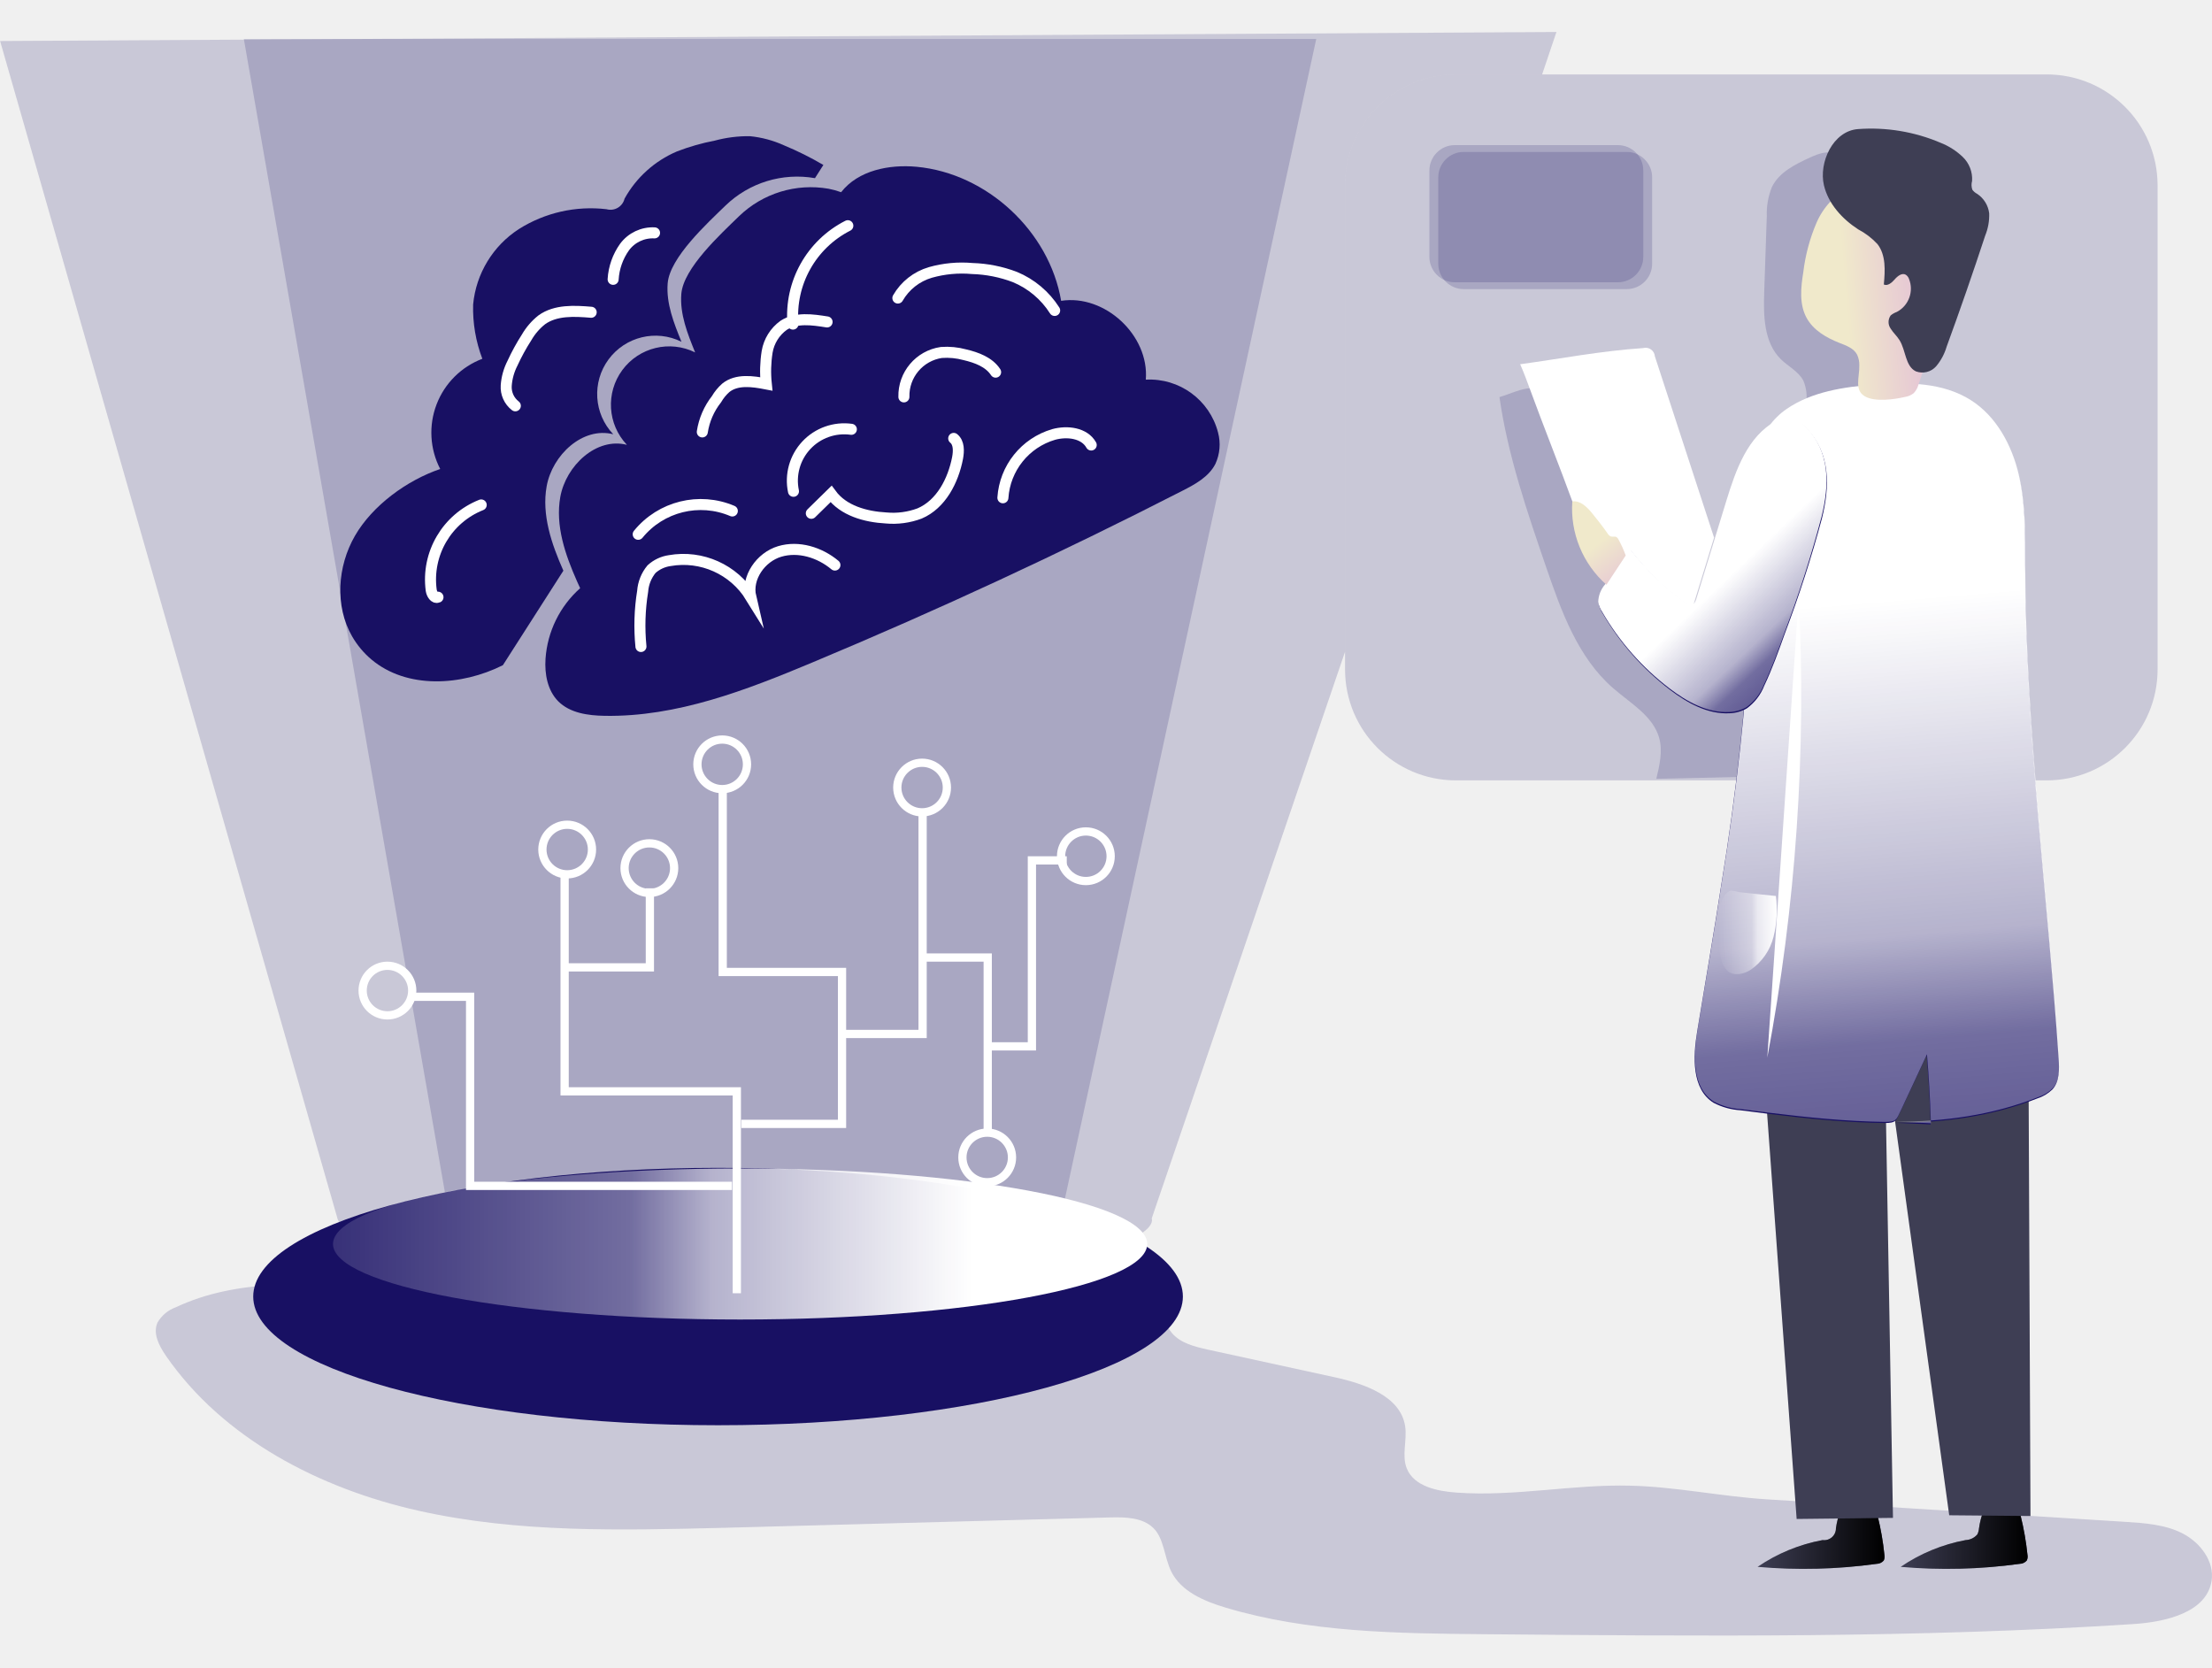
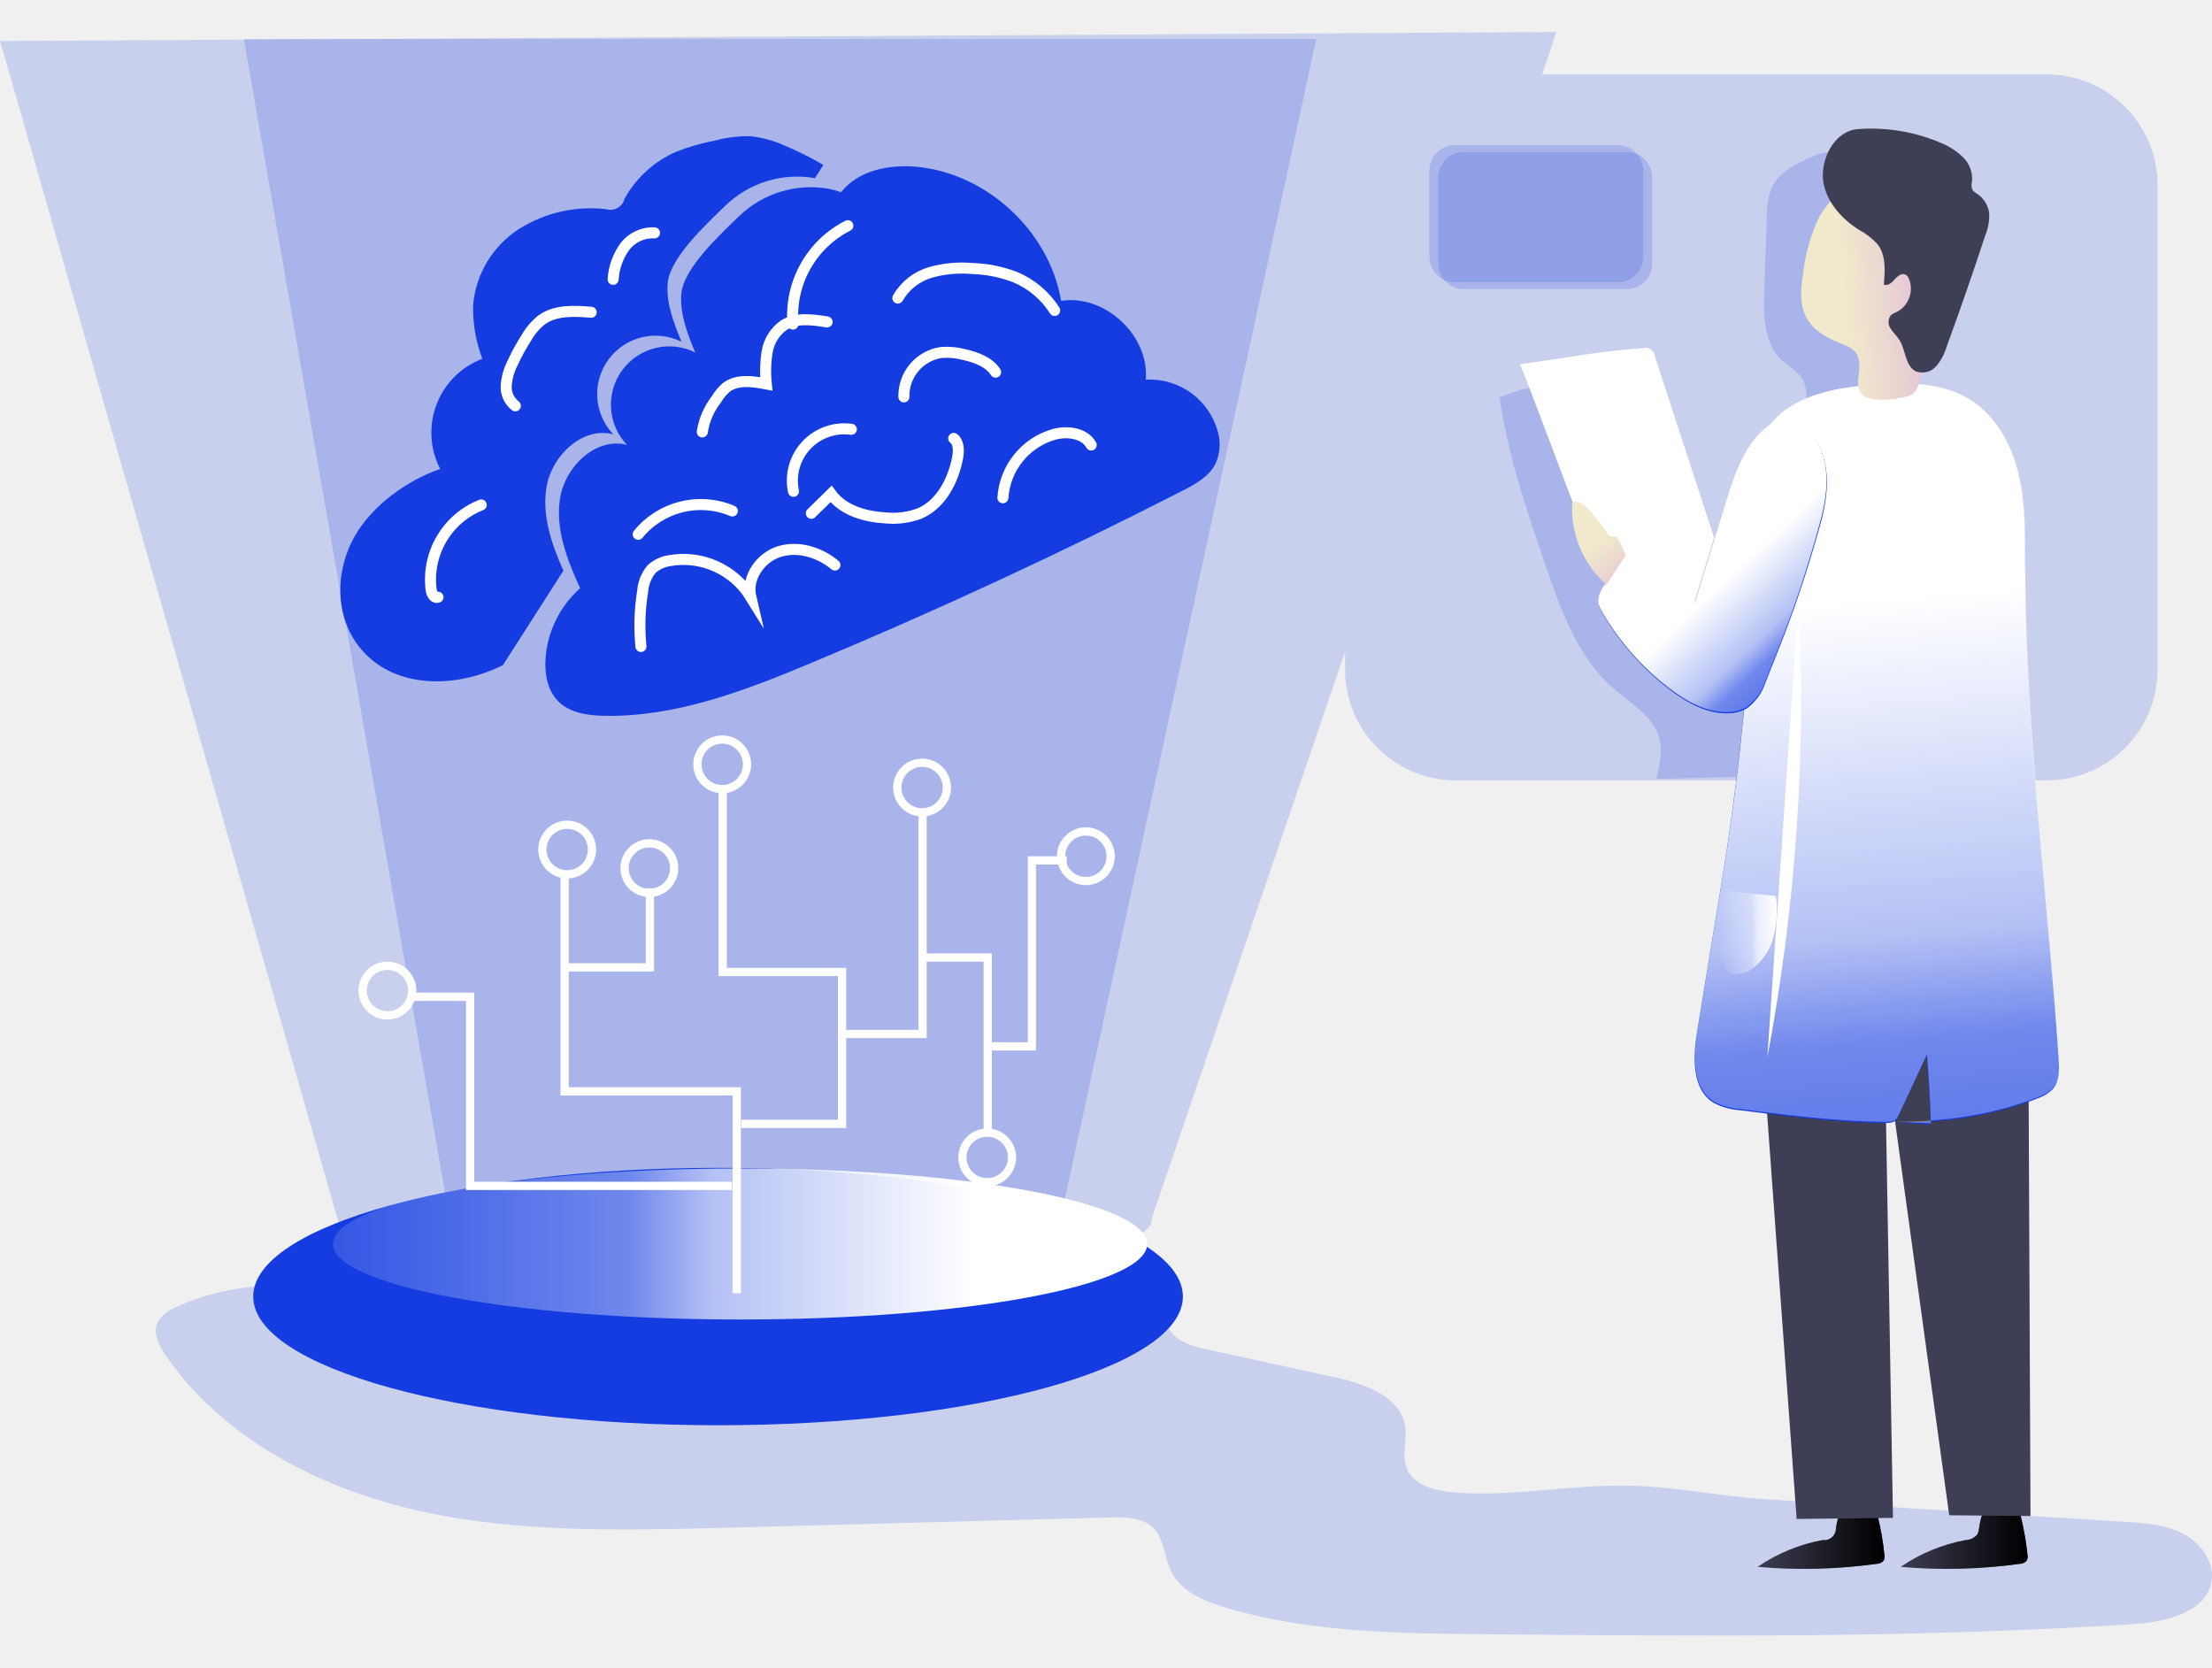
- <svg xmlns="http://www.w3.org/2000/svg" xmlns:xlink="http://www.w3.org/1999/xlink" id="Layer_1" data-name="Layer 1" viewBox="0 0 388.98 281.92" width="406" height="306" class="illustration styles_illustrationTablet__1DWOa">
+ <svg xmlns="http://www.w3.org/2000/svg" xmlns:xlink="http://www.w3.org/1999/xlink" viewBox="0 0 388.98 281.92" width="406" height="306">
+   <style>.B{fill:#143ce0}.C{opacity:.18}.D{stroke-miterlimit:10}.E{fill:#3e3e54}.F{stroke-linecap:round}.G{stroke-width:1.94}</style>
  <defs>
-     <linearGradient id="linear-gradient" x1="313.05" y1="330.35" x2="335.38" y2="330.35" gradientUnits="userSpaceOnUse">
+     <linearGradient id="A" x1="309.07" y1="264.81" x2="331.4" y2="264.81" gradientUnits="userSpaceOnUse">
      <stop offset="0" stop-opacity="0" />
-       <stop offset="0.99" />
+       <stop offset=".99" />
    </linearGradient>
-     <linearGradient id="linear-gradient-2" x1="338.21" y1="330.35" x2="360.54" y2="330.35" xlink:href="#linear-gradient" />
-     <linearGradient id="linear-gradient-3" x1="343.75" y1="349.97" x2="328.22" y2="166.02" gradientUnits="userSpaceOnUse">
-       <stop offset="0.02" stop-color="#fff" stop-opacity="0" />
-       <stop offset="0.58" stop-color="#fff" stop-opacity="0.39" />
-       <stop offset="0.68" stop-color="#fff" stop-opacity="0.68" />
+     <linearGradient id="B" x1="334.23" x2="356.56" xlink:href="#A" />
+     <linearGradient id="C" x1="343.75" y1="349.97" x2="328.22" y2="166.02" gradientUnits="userSpaceOnUse">
+       <stop offset=".02" stop-color="#fff" stop-opacity="0" />
+       <stop offset=".58" stop-color="#fff" stop-opacity=".39" />
+       <stop offset=".68" stop-color="#fff" stop-opacity=".68" />
      <stop offset="1" stop-color="#fff" />
    </linearGradient>
-     <linearGradient id="linear-gradient-4" x1="335.34" y1="185.59" x2="310.27" y2="159.16" xlink:href="#linear-gradient-3" />
-     <linearGradient id="linear-gradient-5" x1="341.42" y1="110.43" x2="328.47" y2="111.52" gradientUnits="userSpaceOnUse">
+     <linearGradient id="D" x1="335.34" y1="185.59" x2="310.27" y2="159.16" xlink:href="#C" />
+     <linearGradient id="E" x1="341.42" y1="110.43" x2="328.47" y2="111.52" gradientUnits="userSpaceOnUse">
      <stop offset="0" stop-color="#e5c5d5" />
-       <stop offset="0.42" stop-color="#ead4d1" />
+       <stop offset=".42" stop-color="#ead4d1" />
      <stop offset="1" stop-color="#f0e9cb" />
    </linearGradient>
-     <linearGradient id="linear-gradient-6" x1="305.92" y1="223.85" x2="316.41" y2="223.85" xlink:href="#linear-gradient-3" />
-     <linearGradient id="linear-gradient-7" x1="290.46" y1="162.65" x2="284.87" y2="155.57" xlink:href="#linear-gradient-5" />
-     <linearGradient id="linear-gradient-8" x1="27.8" y1="213.11" x2="170.97" y2="213.11" xlink:href="#linear-gradient-3" />
+     <linearGradient id="F" x1="305.92" y1="223.85" x2="316.41" y2="223.85" xlink:href="#C" />
+     <linearGradient id="G" x1="290.46" y1="162.65" x2="284.87" y2="155.57" xlink:href="#E" />
+     <linearGradient id="H" x1="27.8" y1="213.11" x2="170.97" y2="213.11" xlink:href="#C" />
+     <path id="I" d="M331.37 267.76a1.67 1.67 0 0 1-.11 1 1.69 1.69 0 0 1-1.27.59 93.24 93.24 0 0 1-20.92.53 30 30 0 0 1 11.44-4.71 2.07 2.07 0 0 0 2.34-2.09 14.82 14.82 0 0 1 .79-3.08 1.14 1.14 0 0 1 .4-.6 1.24 1.24 0 0 1 .66-.09l3.62.19c1.44.09 1.5 0 1.86 1.43a48.46 48.46 0 0 1 1.19 6.83z" />
+     <path id="J" d="M356.53 267.76a1.6 1.6 0 0 1-.12 1 1.69 1.69 0 0 1-1.27.59 93.15 93.15 0 0 1-20.91.53 30 30 0 0 1 11.44-4.71 2.82 2.82 0 0 0 2.05-1 3 3 0 0 0 .29-1.08 14.22 14.22 0 0 1 .79-3.08 1.09 1.09 0 0 1 .4-.6 1.19 1.19 0 0 1 .65-.09l3.62.19c1.45.09 1.5 0 1.87 1.43a50 50 0 0 1 1.19 6.82z" />
  </defs>
-   <path d="M277.68,65.54,275.16,73H260a19.49,19.49,0,0,0-19.49,19.5V174.5l-34,99.65c1.29,4.55-26.25,13.66-73,13.16-68.12-.71-70.19-13.16-70.19-13.16L4,67.13Z" transform="translate(-3.98 -65.54)" fill="#181063" opacity="0.18" style="isolation: isolate;" />
-   <path d="M189.52,278.65,235.44,66.77H46.86L83.92,279.33s-19.31,11.76,48.81,12.48C179.46,292.3,190.82,283.2,189.52,278.65Z" transform="translate(-3.98 -65.54)" fill="#181063" opacity="0.18" style="isolation: isolate;" />
-   <path d="M260.21,322.37c-3.46-.24-7.57-1.07-8.85-4.26-.93-2.32.1-5-.29-7.44-.81-5.24-7.11-7.43-12.35-8.58l-22.3-4.86c-2.31-.51-4.79-1.11-6.33-2.89-1.09-1.27-1.53-3-2.37-4.42-3.49-6.05-12.13-6.12-19.15-5.51A830.58,830.58,0,0,1,70,286.21c-11.88-.67-24.37-1.49-35.11,3.57a6.1,6.1,0,0,0-3.21,2.68c-.86,1.91.27,4.09,1.46,5.82,10.06,14.58,27.05,23.38,44.48,27.28s35.52,3.44,53.39,3l68.17-1.83c2.7-.08,5.73,0,7.63,1.87s1.9,5.17,3.15,7.67c1.74,3.49,5.77,5.19,9.55,6.32,14.59,4.36,30.09,4.53,45.34,4.67,38.14.35,76.33.69,114.4-1.79,5.66-.37,12.79-2.07,13.64-7.61.52-3.41-2-6.71-5.07-8.3s-6.71-1.84-10.2-2.06l-62.93-3.95c-8-.5-16.08-2.22-23.94-2.4C280.57,320.87,270.55,323.09,260.21,322.37Z" transform="translate(-3.98 -65.54)" fill="#181063" opacity="0.18" style="isolation: isolate;" />
-   <path d="M335.35,333.3a1.67,1.67,0,0,1-.11,1,1.69,1.69,0,0,1-1.27.59,93.24,93.24,0,0,1-20.92.53,30,30,0,0,1,11.44-4.71,2.07,2.07,0,0,0,2.34-2.09,14.82,14.82,0,0,1,.79-3.08,1.14,1.14,0,0,1,.4-.6,1.24,1.24,0,0,1,.66-.09l3.62.19c1.44.09,1.5,0,1.86,1.43A48.46,48.46,0,0,1,335.35,333.3Z" transform="translate(-3.98 -65.54)" fill="#3e3e54" />
-   <path d="M360.51,333.3a1.6,1.6,0,0,1-.12,1,1.69,1.69,0,0,1-1.27.59,93.15,93.15,0,0,1-20.91.53,30,30,0,0,1,11.44-4.71,2.82,2.82,0,0,0,2.05-1,3,3,0,0,0,.29-1.08,14.22,14.22,0,0,1,.79-3.08,1.09,1.09,0,0,1,.4-.6,1.19,1.19,0,0,1,.65-.09l3.62.19c1.45.09,1.5,0,1.87,1.43A50,50,0,0,1,360.51,333.3Z" transform="translate(-3.98 -65.54)" fill="#3e3e54" />
-   <path d="M335.35,333.3a1.67,1.67,0,0,1-.11,1,1.69,1.69,0,0,1-1.27.59,93.24,93.24,0,0,1-20.92.53,30,30,0,0,1,11.44-4.71,2.07,2.07,0,0,0,2.34-2.09,14.82,14.82,0,0,1,.79-3.08,1.14,1.14,0,0,1,.4-.6,1.24,1.24,0,0,1,.66-.09l3.62.19c1.44.09,1.5,0,1.86,1.43A48.46,48.46,0,0,1,335.35,333.3Z" transform="translate(-3.98 -65.54)" fill="url(#linear-gradient)" />
-   <path d="M360.51,333.3a1.6,1.6,0,0,1-.12,1,1.69,1.69,0,0,1-1.27.59,93.15,93.15,0,0,1-20.91.53,30,30,0,0,1,11.44-4.71,2.82,2.82,0,0,0,2.05-1,3,3,0,0,0,.29-1.08,14.22,14.22,0,0,1,.79-3.08,1.09,1.09,0,0,1,.4-.6,1.19,1.19,0,0,1,.65-.09l3.62.19c1.45.09,1.5,0,1.87,1.43A50,50,0,0,1,360.51,333.3Z" transform="translate(-3.98 -65.54)" fill="url(#linear-gradient-2)" />
-   <path d="M311.46,210.93,319.92,327l16.94-.19-1.46-83,11.35,82.54,14.29.13-.54-124S344.75,173.29,311.46,210.93Z" transform="translate(-3.98 -65.54)" fill="#3e3e54" />
-   <path d="M383.39,92.45v85.19a19.5,19.5,0,0,1-19.5,19.49H260a19.49,19.49,0,0,1-19.49-19.49V92.45A19.49,19.49,0,0,1,260,73H363.89A19.51,19.51,0,0,1,383.39,92.45Z" transform="translate(-3.98 -65.54)" fill="#181063" opacity="0.18" style="isolation: isolate;" />
-   <path d="M267.66,129.74c1.47,10.24,4.85,20.11,8.21,29.9,2.67,7.76,5.58,15.9,11.78,21.28,3.05,2.66,7,4.85,8.1,8.75.64,2.34.06,4.83-.51,7.19l20.79-.47a3.69,3.69,0,0,0,1.89-.37,3.4,3.4,0,0,0,1.26-1.92c1.61-4.59,1.51-9.57,1.76-14.43.6-12,3.71-24.36,11.84-33.16a12,12,0,0,0,2.69-3.6,10.3,10.3,0,0,0,.38-4.25q-.94-19.77-.42-39.56a6,6,0,0,0-.24-2.31,5.79,5.79,0,0,0-1.08-1.57l-6-7a4.76,4.76,0,0,0-1.23-1.14c-1.37-.8-3.11-.15-4.56.51-2.65,1.21-5.5,2.61-6.76,5.23a12.56,12.56,0,0,0-.89,5.1l-.45,13.22c-.15,4.22-.09,8.95,2.9,11.92,1.33,1.3,3.15,2.17,4,3.82a7.42,7.42,0,0,1,.43,4.18,33.53,33.53,0,0,1-1.67,7.34,66.36,66.36,0,0,1-3.1,7.14l-12,25c-.29.58-.75,1.27-1.39,1.15a1.5,1.5,0,0,1-.87-.74c-8.16-12-12.61-26.41-21.84-37.63-1.44-1.75-3.45-4.16-5.71-4.89C272.46,127.59,270.2,129,267.66,129.74Z" transform="translate(-3.98 -65.54)" fill="#181063" opacity="0.18" style="isolation: isolate;" />
-   <path d="M280.48,148.08c-2.16-5.93-5.27-13.73-7.43-19.66-.55-1.5-1.1-3-1.75-4.46,7.31-1,14.25-2.35,21.61-2.84a1.64,1.64,0,0,1,2.08,1.45l10.41,31.88-5.9,19.24Z" transform="translate(-3.98 -65.54)" fill="#fff" />
-   <path d="M337.31,257.34c8.56,0,17-1.15,24.95-4.29a6.76,6.76,0,0,0,2.64-1.58c1.27-1.41,1.22-3.54,1.09-5.43-1.95-28.85-5.85-57.6-5.94-86.51,0-5.34.09-10.74-1.12-15.94s-3.93-10.27-8.44-13.13c-4.91-3.12-11.12-3.17-16.92-2.74-5.39.41-11,1.24-15.45,4.29-10.2,7-5.81,25.47-6.27,36a430.21,430.21,0,0,1-5.1,46.95c-1.36,8.76-2.85,17.5-4.31,26.24-.76,4.53-1,10.2,2.87,12.62a11.75,11.75,0,0,0,4.76,1.32c6.72.87,13.46,1.71,20.23,2.07,1.69.09,3.38.15,5.07.17,2.08,0,2-.37,2.9-2.22q2.26-4.83,4.51-9.67.51,6,.7,12.13" transform="translate(-3.98 -65.54)" fill="#181063" />
-   <path d="M337.32,257.15c8.57,0,17-1.15,25-4.3a6.72,6.72,0,0,0,2.63-1.58c1.27-1.41,1.23-3.53,1.1-5.43-1.95-28.85-5.85-57.6-5.94-86.51,0-5.34.09-10.74-1.12-15.93s-3.94-10.28-8.44-13.13c-4.91-3.12-11.12-3.18-16.93-2.74-5.39.41-11,1.24-15.44,4.28-10.2,6.95-5.81,25.47-6.27,36a430.23,430.23,0,0,1-5.11,46.95c-1.35,8.76-2.84,17.5-4.31,26.25-.75,4.53-1,10.19,2.88,12.61a11.59,11.59,0,0,0,4.75,1.32c6.73.87,13.46,1.71,20.24,2.07,1.69.09,3.38.15,5.07.17,2.08,0,2-.36,2.9-2.21q2.25-4.85,4.51-9.68.51,6.06.69,12.13" transform="translate(-3.98 -65.54)" fill="url(#linear-gradient-3)" />
-   <path d="M317.85,171.29c-1.11,3.11-2.22,6.22-3.63,9.2a8.92,8.92,0,0,1-3.09,4,6.45,6.45,0,0,1-3,.84c-3.84.21-7.45-1.81-10.5-4.14a46,46,0,0,1-11.82-13.42,4.4,4.4,0,0,1-.7-1.76,4.84,4.84,0,0,1,1.21-3.12l4.36-6.26a48.13,48.13,0,0,0,9.77,9.46,1.38,1.38,0,0,0,1.15.37c.42-.13.61-.61.74-1l5.28-17.23c1.67-5.41,3.75-11.36,8.73-14.06a4.6,4.6,0,0,1,2-.63,4.69,4.69,0,0,1,3.27,1.68c4.32,4.42,4.12,10.28,2.76,15.8A212.63,212.63,0,0,1,317.85,171.29Z" transform="translate(-3.98 -65.54)" fill="#181063" />
-   <path d="M317.82,171.06c-1.11,3.11-2.22,6.22-3.63,9.2a8.92,8.92,0,0,1-3.09,4,6.59,6.59,0,0,1-3.05.85c-3.83.2-7.44-1.82-10.49-4.15a45.89,45.89,0,0,1-11.82-13.42,4.59,4.59,0,0,1-.71-1.75,4.85,4.85,0,0,1,1.22-3.13l4.36-6.25a47.58,47.58,0,0,0,9.77,9.45,1.34,1.34,0,0,0,1.14.37c.43-.13.62-.61.75-1L307.55,148c1.66-5.42,3.74-11.37,8.73-14.06a4.35,4.35,0,0,1,2-.63,4.64,4.64,0,0,1,3.27,1.67c4.32,4.42,4.12,10.28,2.75,15.8A211.67,211.67,0,0,1,317.82,171.06Z" transform="translate(-3.98 -65.54)" fill="url(#linear-gradient-4)" />
-   <path d="M330.94,124.16a4.19,4.19,0,0,0-.39-1.89c-.59-1.13-1.92-1.6-3.1-2.06-2.32-.91-4.63-2.25-5.8-4.44-1.29-2.39-1-5.3-.56-8a31.63,31.63,0,0,1,2.33-8.7,12.79,12.79,0,0,1,6.1-6.41c3.38-1.5,7.37-.94,10.77.49a9.61,9.61,0,0,1,3.46,2.22c2,2.17,2.17,5.4,2.07,8.34a79.62,79.62,0,0,1-4.47,23.81,3.5,3.5,0,0,1-.83,1.51,3.14,3.14,0,0,1-1.51.67c-1.87.44-5.33.94-7.1-.1C330,128.49,331,126.17,330.94,124.16Z" transform="translate(-3.98 -65.54)" fill="url(#linear-gradient-5)" />
-   <path d="M324.72,92.5c.77,3.25,3.21,5.91,6,7.73a12.69,12.69,0,0,1,3.41,2.6c1.51,1.94,1.35,4.66,1.12,7.11.69.31,1.42-.33,1.92-.91s1.28-1.19,1.94-.81a1.44,1.44,0,0,1,.55.69,4.62,4.62,0,0,1-2.12,5.85,3.69,3.69,0,0,0-1.08.61,2,2,0,0,0,0,2.34c.44.72,1.1,1.28,1.54,2,1.14,1.8,1,4.58,2.88,5.5a3.24,3.24,0,0,0,3.57-.89,9.49,9.49,0,0,0,1.84-3.43q3.56-9.73,6.79-19.56a9.47,9.47,0,0,0,.7-3.91A4.82,4.82,0,0,0,351.67,94a2.39,2.39,0,0,1-.85-.72,2.52,2.52,0,0,1-.05-1.54,5.37,5.37,0,0,0-1.64-4.23A12,12,0,0,0,345.18,85a31.15,31.15,0,0,0-14.46-2.39C326.28,82.94,323.78,88.52,324.72,92.5Z" transform="translate(-3.98 -65.54)" fill="#3e3e54" />
-   <path d="M320.29,164.88a343.34,343.34,0,0,1-5.53,81" transform="translate(-3.98 -65.54)" fill="#fff" />
-   <path d="M316.27,217.46a19.59,19.59,0,0,1-.41,7.16,10,10,0,0,1-4,5.8c-1.18.76-2.83,1.16-4,.31a4.34,4.34,0,0,1-1.31-2.56,20.88,20.88,0,0,1-.65-5.83c.09-1.49.68-5.43,2.48-5.83a6.58,6.58,0,0,1,1.42.27c.71.09,1.43.15,2.14.23Z" transform="translate(-3.98 -65.54)" fill="url(#linear-gradient-6)" />
-   <path d="M286.47,162.73a17.88,17.88,0,0,1-6-14.65c1.37-.19,2.54.93,3.42,2s1.9,2.37,2.77,3.61a1.23,1.23,0,0,0,.58.55c.33.11.73-.06,1,.11a1,1,0,0,1,.36.44,19.5,19.5,0,0,1,1.26,2.8" transform="translate(-3.98 -65.54)" fill="url(#linear-gradient-7)" />
-   <path d="M217.7,141.5c-1.16,2.26-3.54,3.56-5.8,4.71q-31.89,16.33-65,30.16c-11.7,4.9-23.9,9.63-36.59,9.41-2.93-.05-6.1-.48-8.17-2.56-1.88-1.91-2.41-4.79-2.23-7.47A18.27,18.27,0,0,1,106,163.34l-.55-1.21c-2.09-4.72-3.84-9.8-2.94-14.85,1-5.48,6.32-10.52,11.71-9.15a10.26,10.26,0,0,1,12-16.25c-1.34-3.29-2.71-6.74-2.43-10.28.35-4.53,6.94-10.54,10.16-13.68a18.16,18.16,0,0,1,15.73-4.82,14.19,14.19,0,0,1,2.21.61c3-3.84,8.43-4.92,13.29-4.47,12.36,1.16,23.32,11.33,25.4,23.57,7.7-1.19,15.52,6.08,14.89,13.86a12.42,12.42,0,0,1,12.7,9.28A8.14,8.14,0,0,1,217.7,141.5Z" transform="translate(-3.98 -65.54)" fill="#181063" />
-   <path d="M189.44,114.5a15.16,15.16,0,0,0-7-5.88,22.94,22.94,0,0,0-7.48-1.49,20.36,20.36,0,0,0-7.38.69,9.76,9.76,0,0,0-5.71,4.5" transform="translate(-3.98 -65.54)" fill="none" stroke="#fff" stroke-linecap="round" stroke-miterlimit="10" stroke-width="1.94" />
-   <path d="M127.48,135.86a12.32,12.32,0,0,1,2.5-5.76,8.15,8.15,0,0,1,1.64-2c1.92-1.54,4.69-1.15,7.11-.68a21.72,21.72,0,0,1,.15-5.64,7.22,7.22,0,0,1,2.91-4.67c2.2-1.41,5.05-1,7.63-.59" transform="translate(-3.98 -65.54)" fill="none" stroke="#fff" stroke-linecap="round" stroke-miterlimit="10" stroke-width="1.94" />
-   <path d="M195.87,138.16c-1.21-2.15-4.23-2.51-6.62-1.85a12.45,12.45,0,0,0-8.91,11.13" transform="translate(-3.98 -65.54)" fill="none" stroke="#fff" stroke-linecap="round" stroke-miterlimit="10" stroke-width="1.94" />
-   <path d="M116.69,173.59a37.6,37.6,0,0,1,.3-9.71,6.93,6.93,0,0,1,1.56-3.89,6,6,0,0,1,3.19-1.5A13.92,13.92,0,0,1,136,164.88c-.79-3.38,1.75-7,5.08-8s7.05.16,9.72,2.39" transform="translate(-3.98 -65.54)" fill="none" stroke="#fff" stroke-linecap="round" stroke-miterlimit="10" stroke-width="1.94" />
-   <path d="M171.69,137c.95.77.9,2.22.68,3.43-.77,4-2.9,8.16-6.68,9.77a13.32,13.32,0,0,1-5.88.79c-3.64-.2-7.54-1.28-9.69-4.22l-3.47,3.4" transform="translate(-3.98 -65.54)" fill="none" stroke="#fff" stroke-linecap="round" stroke-miterlimit="10" stroke-width="1.94" />
-   <path d="M162.93,129.7a7.71,7.71,0,0,1,6.59-7.81,12.28,12.28,0,0,1,4.13.4c2.07.49,4.24,1.28,5.41,3.06" transform="translate(-3.98 -65.54)" fill="none" stroke="#fff" stroke-linecap="round" stroke-miterlimit="10" stroke-width="1.94" />
-   <path d="M148.77,88.92l-1.48,2.32a18.12,18.12,0,0,0-15.73,4.82c-3.23,3.14-9.81,9.15-10.17,13.68-.28,3.54,1.09,7,2.43,10.27a10.26,10.26,0,0,0-12,16.26c-5.39-1.37-10.73,3.67-11.71,9.15-.9,5,.85,10.13,2.94,14.84L92.41,176.88c-7.31,3.66-16.87,4.23-23.11-1a15.34,15.34,0,0,1-3.39-4.05c-3.09-5.36-2.6-12.34.48-17.69s9.16-9.78,15-11.76A13.89,13.89,0,0,1,88.8,123a24.88,24.88,0,0,1-1.62-9.55,17.79,17.79,0,0,1,8.06-13.27,23.69,23.69,0,0,1,15.39-3.48,2.55,2.55,0,0,0,3.18-1.86A19.06,19.06,0,0,1,123,86.55a38.25,38.25,0,0,1,6.67-1.91,22.68,22.68,0,0,1,6.18-.78,19,19,0,0,1,6,1.61A55.9,55.9,0,0,1,148.77,88.92Z" transform="translate(-3.98 -65.54)" fill="#181063" />
-   <path d="M143.42,116.9a17.75,17.75,0,0,1,9.65-17.3" transform="translate(-3.98 -65.54)" fill="none" stroke="#fff" stroke-linecap="round" stroke-miterlimit="10" stroke-width="1.94" />
-   <path d="M153.69,135.4a9.12,9.12,0,0,0-10.18,10.9" transform="translate(-3.98 -65.54)" fill="none" stroke="#fff" stroke-linecap="round" stroke-miterlimit="10" stroke-width="1.94" />
-   <path d="M132.76,149.76a14.18,14.18,0,0,0-16.55,4.1" transform="translate(-3.98 -65.54)" fill="none" stroke="#fff" stroke-linecap="round" stroke-miterlimit="10" stroke-width="1.94" />
-   <path d="M94.6,131.27A4.15,4.15,0,0,1,93,127.7a10.16,10.16,0,0,1,1.1-3.92,36.53,36.53,0,0,1,2.49-4.55,10.86,10.86,0,0,1,2.67-3.09c2.43-1.74,5.7-1.57,8.68-1.32" transform="translate(-3.98 -65.54)" fill="none" stroke="#fff" stroke-linecap="round" stroke-miterlimit="10" stroke-width="1.94" />
-   <path d="M119.08,100.86a6.18,6.18,0,0,0-5.28,2.5,10.91,10.91,0,0,0-2,5.67" transform="translate(-3.98 -65.54)" fill="none" stroke="#fff" stroke-linecap="round" stroke-miterlimit="10" stroke-width="1.94" />
-   <path d="M81,164.92c-.6.27-1.09-.57-1.19-1.22a14.12,14.12,0,0,1,8.79-15" transform="translate(-3.98 -65.54)" fill="none" stroke="#fff" stroke-linecap="round" stroke-miterlimit="10" stroke-width="1.94" />
-   <ellipse cx="126.27" cy="222.35" rx="81.74" ry="22.63" fill="#181063" />
-   <ellipse cx="130.15" cy="213.11" rx="71.59" ry="13.28" fill="url(#linear-gradient-8)" />
-   <polyline points="129.57 221.77 129.57 186.27 99.29 186.27 99.29 148.11" fill="none" stroke="#fff" stroke-miterlimit="10" stroke-width="1.45" />
-   <circle cx="99.74" cy="143.75" r="4.36" fill="none" stroke="#fff" stroke-miterlimit="10" stroke-width="1.45" />
-   <circle cx="68.13" cy="168.55" r="4.36" fill="none" stroke="#fff" stroke-miterlimit="10" stroke-width="1.45" />
-   <circle cx="114.19" cy="147.02" r="4.36" fill="none" stroke="#fff" stroke-miterlimit="10" stroke-width="1.45" />
-   <circle cx="127" cy="128.77" r="4.36" fill="none" stroke="#fff" stroke-miterlimit="10" stroke-width="1.45" />
-   <circle cx="162.15" cy="132.85" r="4.36" fill="none" stroke="#fff" stroke-miterlimit="10" stroke-width="1.45" />
-   <circle cx="190.95" cy="144.93" r="4.36" fill="none" stroke="#fff" stroke-miterlimit="10" stroke-width="1.45" />
-   <circle cx="173.6" cy="197.89" r="4.36" fill="none" stroke="#fff" stroke-miterlimit="10" stroke-width="1.45" />
-   <polyline points="99.29 164.47 114.28 164.47 114.28 150.57" fill="none" stroke="#fff" stroke-miterlimit="10" stroke-width="1.45" />
-   <polyline points="130.36 191.99 148.07 191.99 148.07 165.28 127.09 165.28 127.09 133.13" fill="none" stroke="#fff" stroke-miterlimit="10" stroke-width="1.45" />
-   <polyline points="162.24 137.21 162.24 176.18 148.34 176.18" fill="none" stroke="#fff" stroke-miterlimit="10" stroke-width="1.45" />
-   <polyline points="128.72 202.89 82.67 202.89 82.67 169.64 72.04 169.64" fill="none" stroke="#fff" stroke-miterlimit="10" stroke-width="1.45" />
-   <polyline points="162.42 162.74 173.69 162.74 173.69 193.81" fill="none" stroke="#fff" stroke-miterlimit="10" stroke-width="1.45" />
-   <polyline points="173.69 178.36 181.46 178.36 181.46 145.66 187.59 145.66" fill="none" stroke="#fff" stroke-miterlimit="10" stroke-width="1.45" />
-   <rect x="251.36" y="19.89" width="37.61" height="24.12" rx="4.47" fill="#181063" opacity="0.18" style="isolation: isolate;" />
-   <rect x="252.92" y="21.09" width="37.61" height="24.12" rx="4.47" fill="#181063" opacity="0.18" style="isolation: isolate;" />
+   <g class="B">
+     <path d="M273.7 0l-2.52 7.46h-15.16a19.49 19.49 0 0 0-19.49 19.5v82l-34 99.65c1.29 4.55-26.25 13.66-73 13.16-68.12-.71-70.19-13.16-70.19-13.16L.02 1.59z" class="C" />
+     <path d="M185.54 213.11L231.46 1.23H42.88l37.06 212.56s-19.31 11.76 48.81 12.48c46.73.49 58.09-8.61 56.79-13.16z" class="C" />
+     <path d="M256.23 256.83c-3.46-.24-7.57-1.07-8.85-4.26-.93-2.32.1-5-.29-7.44-.81-5.24-7.11-7.43-12.35-8.58l-22.3-4.86c-2.31-.51-4.79-1.11-6.33-2.89-1.09-1.27-1.53-3-2.37-4.42-3.49-6.05-12.13-6.12-19.15-5.51a830.58 830.58 0 0 1-118.57 1.8c-11.88-.67-24.37-1.49-35.11 3.57a6.1 6.1 0 0 0-3.21 2.68c-.86 1.91.27 4.09 1.46 5.82 10.06 14.58 27.05 23.38 44.48 27.28s35.52 3.44 53.39 3l68.17-1.83c2.7-.08 5.73 0 7.63 1.87s1.9 5.17 3.15 7.67c1.74 3.49 5.77 5.19 9.55 6.32 14.59 4.36 30.09 4.53 45.34 4.67 38.14.35 76.33.69 114.4-1.79 5.66-.37 12.79-2.07 13.64-7.61.52-3.41-2-6.71-5.07-8.3s-6.71-1.84-10.2-2.06l-62.93-3.95c-8-.5-16.08-2.22-23.94-2.4-10.18-.28-20.2 1.94-30.54 1.22z" class="C" />
+   </g>
+   <g class="E">
+     <use xlink:href="#I" />
+     <use xlink:href="#J" />
+   </g>
+   <g transform="translate(-3.98 -65.54)">
+     <use xlink:href="#I" x="3.98" y="65.54" fill="url(#A)" />
+     <use xlink:href="#J" x="3.98" y="65.54" fill="url(#B)" />
+   </g>
+   <path d="M307.48 145.39l8.46 116.07 16.94-.19-1.46-83 11.35 82.54 14.29.13-.54-124s-15.75-29.19-49.04 8.45z" class="E" />
+   <g class="B">
+     <path d="M379.41 26.91v85.19c-.006 10.766-8.734 19.49-19.5 19.49H256.02a19.49 19.49 0 0 1-19.49-19.49V26.91c.022-10.748 8.742-19.45 19.49-19.45h103.89c10.748.005 19.467 8.702 19.5 19.45z" class="C" />
+     <path d="M263.68 64.2c1.47 10.24 4.85 20.11 8.21 29.9 2.67 7.76 5.58 15.9 11.78 21.28 3.05 2.66 7 4.85 8.1 8.75.64 2.34.06 4.83-.51 7.19l20.79-.47a3.69 3.69 0 0 0 1.89-.37 3.4 3.4 0 0 0 1.26-1.92c1.61-4.59 1.51-9.57 1.76-14.43.6-12 3.71-24.36 11.84-33.16a12 12 0 0 0 2.69-3.6 10.3 10.3 0 0 0 .38-4.25q-.94-19.77-.42-39.56a6 6 0 0 0-.24-2.31 5.79 5.79 0 0 0-1.08-1.57l-6-7a4.76 4.76 0 0 0-1.23-1.14c-1.37-.8-3.11-.15-4.56.51-2.65 1.21-5.5 2.61-6.76 5.23a12.56 12.56 0 0 0-.89 5.1l-.45 13.22c-.15 4.22-.09 8.95 2.9 11.92 1.33 1.3 3.15 2.17 4 3.82a7.42 7.42 0 0 1 .43 4.18 33.53 33.53 0 0 1-1.67 7.34 66.36 66.36 0 0 1-3.1 7.14l-12 25c-.29.58-.75 1.27-1.39 1.15a1.5 1.5 0 0 1-.87-.74c-8.16-12-12.61-26.41-21.84-37.63-1.44-1.75-3.45-4.16-5.71-4.89-2.51-.84-4.77.57-7.31 1.31z" class="C" />
+   </g>
+   <path d="M276.5 82.54l-7.43-19.66-1.75-4.46c7.31-1 14.25-2.35 21.61-2.84a1.64 1.64 0 0 1 2.08 1.45l10.41 31.88-5.9 19.24z" fill="#fff" />
+   <path d="M333.33 191.8c8.56 0 17-1.15 24.95-4.29a6.76 6.76 0 0 0 2.64-1.58c1.27-1.41 1.22-3.54 1.09-5.43-1.95-28.85-5.85-57.6-5.94-86.51 0-5.34.09-10.74-1.12-15.94s-3.93-10.27-8.44-13.13c-4.91-3.12-11.12-3.17-16.92-2.74-5.39.41-11 1.24-15.45 4.29-10.2 7-5.81 25.47-6.27 36a430.21 430.21 0 0 1-5.1 46.95l-4.31 26.24c-.76 4.53-1 10.2 2.87 12.62a11.75 11.75 0 0 0 4.76 1.32c6.72.87 13.46 1.71 20.23 2.07 1.69.09 3.38.15 5.07.17 2.08 0 2-.37 2.9-2.22q2.26-4.83 4.51-9.67.51 6 .7 12.13" class="B" />
+   <path d="M337.32 257.15c8.57 0 17-1.15 25-4.3a6.72 6.72 0 0 0 2.63-1.58c1.27-1.41 1.23-3.53 1.1-5.43-1.95-28.85-5.85-57.6-5.94-86.51 0-5.34.09-10.74-1.12-15.93s-3.94-10.28-8.44-13.13c-4.91-3.12-11.12-3.18-16.93-2.74-5.39.41-11 1.24-15.44 4.28-10.2 6.95-5.81 25.47-6.27 36a430.23 430.23 0 0 1-5.11 46.95l-4.31 26.25c-.75 4.53-1 10.19 2.88 12.61a11.59 11.59 0 0 0 4.75 1.32c6.73.87 13.46 1.71 20.24 2.07 1.69.09 3.38.15 5.07.17 2.08 0 2-.36 2.9-2.21q2.25-4.85 4.51-9.68.51 6.06.69 12.13" transform="translate(-3.98 -65.54)" fill="url(#C)" />
+   <path d="M313.87 105.75l-3.63 9.2a8.92 8.92 0 0 1-3.09 4 6.45 6.45 0 0 1-3 .84c-3.84.21-7.45-1.81-10.5-4.14a46 46 0 0 1-11.82-13.42 4.4 4.4 0 0 1-.7-1.76 4.84 4.84 0 0 1 1.21-3.12l4.36-6.26a48.13 48.13 0 0 0 9.77 9.46 1.38 1.38 0 0 0 1.15.37c.42-.13.61-.61.74-1l5.28-17.23c1.67-5.41 3.75-11.36 8.73-14.06a4.6 4.6 0 0 1 2-.63 4.69 4.69 0 0 1 3.27 1.68c4.32 4.42 4.12 10.28 2.76 15.8a212.63 212.63 0 0 1-6.53 20.27z" class="B" />
+   <g transform="translate(-3.98 -65.54)">
+     <path d="M317.82 171.06l-3.63 9.2a8.92 8.92 0 0 1-3.09 4 6.59 6.59 0 0 1-3.05.85c-3.83.2-7.44-1.82-10.49-4.15a45.89 45.89 0 0 1-11.82-13.42 4.59 4.59 0 0 1-.71-1.75 4.85 4.85 0 0 1 1.22-3.13l4.36-6.25a47.58 47.58 0 0 0 9.77 9.45 1.34 1.34 0 0 0 1.14.37c.43-.13.62-.61.75-1l5.28-17.23c1.66-5.42 3.74-11.37 8.73-14.06a4.35 4.35 0 0 1 2-.63 4.64 4.64 0 0 1 3.27 1.67c4.32 4.42 4.12 10.28 2.75 15.8a211.67 211.67 0 0 1-6.48 20.28z" fill="url(#D)" />
+     <path d="M330.94 124.16a4.19 4.19 0 0 0-.39-1.89c-.59-1.13-1.92-1.6-3.1-2.06-2.32-.91-4.63-2.25-5.8-4.44-1.29-2.39-1-5.3-.56-8a31.63 31.63 0 0 1 2.33-8.7 12.79 12.79 0 0 1 6.1-6.41c3.38-1.5 7.37-.94 10.77.49a9.61 9.61 0 0 1 3.46 2.22c2 2.17 2.17 5.4 2.07 8.34a79.62 79.62 0 0 1-4.47 23.81 3.5 3.5 0 0 1-.83 1.51 3.14 3.14 0 0 1-1.51.67c-1.87.44-5.33.94-7.1-.1-1.91-1.11-.91-3.43-.97-5.44z" fill="url(#E)" />
+   </g>
+   <path d="M320.74 26.96c.77 3.25 3.21 5.91 6 7.73a12.69 12.69 0 0 1 3.41 2.6c1.51 1.94 1.35 4.66 1.12 7.11.69.31 1.42-.33 1.92-.91s1.28-1.19 1.94-.81a1.44 1.44 0 0 1 .55.69 4.62 4.62 0 0 1-2.12 5.85 3.69 3.69 0 0 0-1.08.61 2 2 0 0 0 0 2.34c.44.72 1.1 1.28 1.54 2 1.14 1.8 1 4.58 2.88 5.5a3.24 3.24 0 0 0 3.57-.89 9.49 9.49 0 0 0 1.84-3.43q3.56-9.73 6.79-19.56a9.47 9.47 0 0 0 .7-3.91 4.82 4.82 0 0 0-2.11-3.42 2.39 2.39 0 0 1-.85-.72 2.52 2.52 0 0 1-.05-1.54 5.37 5.37 0 0 0-1.64-4.23 12 12 0 0 0-3.95-2.51 31.15 31.15 0 0 0-14.46-2.39c-4.44.33-6.94 5.91-6 9.89z" class="E" />
+   <path d="M316.31 99.34a343.34 343.34 0 0 1-5.53 81" fill="#fff" />
+   <g transform="translate(-3.98 -65.54)">
+     <path d="M316.27 217.46a19.59 19.59 0 0 1-.41 7.16 10 10 0 0 1-4 5.8c-1.18.76-2.83 1.16-4 .31a4.34 4.34 0 0 1-1.31-2.56 20.88 20.88 0 0 1-.65-5.83c.09-1.49.68-5.43 2.48-5.83a6.58 6.58 0 0 1 1.42.27l2.14.23z" fill="url(#F)" />
+     <path d="M286.47,162.73a17.88,17.88,0,0,1-6-14.65c1.37-.19,2.54.93,3.42,2s1.9,2.37,2.77,3.61a1.23,1.23,0,0,0,.58.55c.33.11.73-.06,1,.11a1,1,0,0,1,.36.44,19.5,19.5,0,0,1,1.26,2.8" fill="url(#G)" />
+   </g>
+   <path d="M213.72 75.96c-1.16 2.26-3.54 3.56-5.8 4.71q-31.89 16.33-65 30.16c-11.7 4.9-23.9 9.63-36.59 9.41-2.93-.05-6.1-.48-8.17-2.56-1.88-1.91-2.41-4.79-2.23-7.47a18.27 18.27 0 0 1 6.09-12.41l-.55-1.21c-2.09-4.72-3.84-9.8-2.94-14.85 1-5.48 6.32-10.52 11.71-9.15a10.26 10.26 0 0 1 12-16.25c-1.34-3.29-2.71-6.74-2.43-10.28.35-4.53 6.94-10.54 10.16-13.68a18.16 18.16 0 0 1 15.73-4.82 14.19 14.19 0 0 1 2.21.61c3-3.84 8.43-4.92 13.29-4.47 12.36 1.16 23.32 11.33 25.4 23.57 7.7-1.19 15.52 6.08 14.89 13.86a12.42 12.42 0 0 1 12.7 9.28 8.14 8.14 0 0 1-.47 5.55z" class="B" />
+   <path d="M185.46 48.96a15.16 15.16 0 0 0-7-5.88 22.94 22.94 0 0 0-7.48-1.49 20.36 20.36 0 0 0-7.38.69 9.76 9.76 0 0 0-5.71 4.5M123.5 70.32a12.32 12.32 0 0 1 2.5-5.76 8.15 8.15 0 0 1 1.64-2c1.92-1.54 4.69-1.15 7.11-.68a21.72 21.72 0 0 1 .15-5.64 7.22 7.22 0 0 1 2.91-4.67c2.2-1.41 5.05-1 7.63-.59m46.45 21.64c-1.21-2.15-4.23-2.51-6.62-1.85a12.45 12.45 0 0 0-8.91 11.13m-63.65 26.15a37.6 37.6 0 0 1 .3-9.71 6.93 6.93 0 0 1 1.56-3.89 6 6 0 0 1 3.19-1.5 13.92 13.92 0 0 1 14.26 6.39c-.79-3.38 1.75-7 5.08-8s7.05.16 9.72 2.39m20.89-22.27c.95.77.9 2.22.68 3.43-.77 4-2.9 8.16-6.68 9.77a13.32 13.32 0 0 1-5.88.79c-3.64-.2-7.54-1.28-9.69-4.22l-3.47 3.4m16.28-20.47a7.71 7.71 0 0 1 6.59-7.81 12.28 12.28 0 0 1 4.13.4c2.07.49 4.24 1.28 5.41 3.06" fill="none" stroke="#fff" class="D F G" />
+   <path d="M144.79 23.38l-1.48 2.32a18.12 18.12 0 0 0-15.73 4.82c-3.23 3.14-9.81 9.15-10.17 13.68-.28 3.54 1.09 7 2.43 10.27a10.26 10.26 0 0 0-12 16.26c-5.39-1.37-10.73 3.67-11.71 9.15-.9 5 .85 10.13 2.94 14.84l-10.64 16.62c-7.31 3.66-16.87 4.23-23.11-1a15.34 15.34 0 0 1-3.39-4.05c-3.09-5.36-2.6-12.34.48-17.69s9.16-9.78 15-11.76a13.89 13.89 0 0 1 7.41-19.38 24.88 24.88 0 0 1-1.62-9.55 17.79 17.79 0 0 1 8.06-13.27 23.69 23.69 0 0 1 15.39-3.48 2.55 2.55 0 0 0 3.18-1.86 19.06 19.06 0 0 1 9.19-8.29 38.25 38.25 0 0 1 6.67-1.91 22.68 22.68 0 0 1 6.18-.78 19 19 0 0 1 6 1.61 55.9 55.9 0 0 1 6.92 3.45z" class="B" />
+   <path d="M139.44 51.36a17.75 17.75 0 0 1 9.65-17.3m.62 35.8a9.12 9.12 0 0 0-10.18 10.9m-10.75 3.46a14.18 14.18 0 0 0-16.55 4.1M90.62 65.73a4.15 4.15 0 0 1-1.6-3.57 10.16 10.16 0 0 1 1.1-3.92 36.53 36.53 0 0 1 2.49-4.55 10.86 10.86 0 0 1 2.67-3.09c2.43-1.74 5.7-1.57 8.68-1.32m11.14-13.96a6.18 6.18 0 0 0-5.28 2.5 10.91 10.91 0 0 0-2 5.67m-30.8 55.89c-.6.27-1.09-.57-1.19-1.22a14.12 14.12 0 0 1 8.79-15" fill="none" stroke="#fff" class="D F G" />
+   <ellipse cx="126.27" cy="222.35" rx="81.74" ry="22.63" class="B" />
+   <ellipse cx="130.15" cy="213.11" rx="71.59" ry="13.28" fill="url(#H)" />
+   <g fill="none" stroke="#fff" stroke-width="1.45">
+     <path d="M129.57 221.77v-35.5H99.29v-38.16" class="D" />
+     <circle cx="99.74" cy="143.75" r="4.36" />
+     <circle cx="68.13" cy="168.55" r="4.36" />
+     <circle cx="114.19" cy="147.02" r="4.36" />
+     <circle cx="127" cy="128.77" r="4.36" />
+     <circle cx="162.15" cy="132.85" r="4.36" />
+     <circle cx="190.95" cy="144.93" r="4.36" />
+     <circle cx="173.6" cy="197.89" r="4.36" />
+     <g class="D">
+       <path d="M99.29 164.47h14.99v-13.9m16.08 41.42h17.71v-26.71h-20.98v-32.15m35.15 4.08v38.97h-13.9m-19.62 26.71H82.67v-33.25H72.04m90.38-6.9h11.27v31.07" />
+       <path d="M173.69 178.36h7.77v-32.7h6.13" />
+     </g>
+   </g>
+   <g class="B">
+     <rect x="251.36" y="19.89" width="37.61" height="24.12" rx="4.47" class="C" />
+     <rect x="252.92" y="21.09" width="37.61" height="24.12" rx="4.47" class="C" />
+   </g>
</svg>
